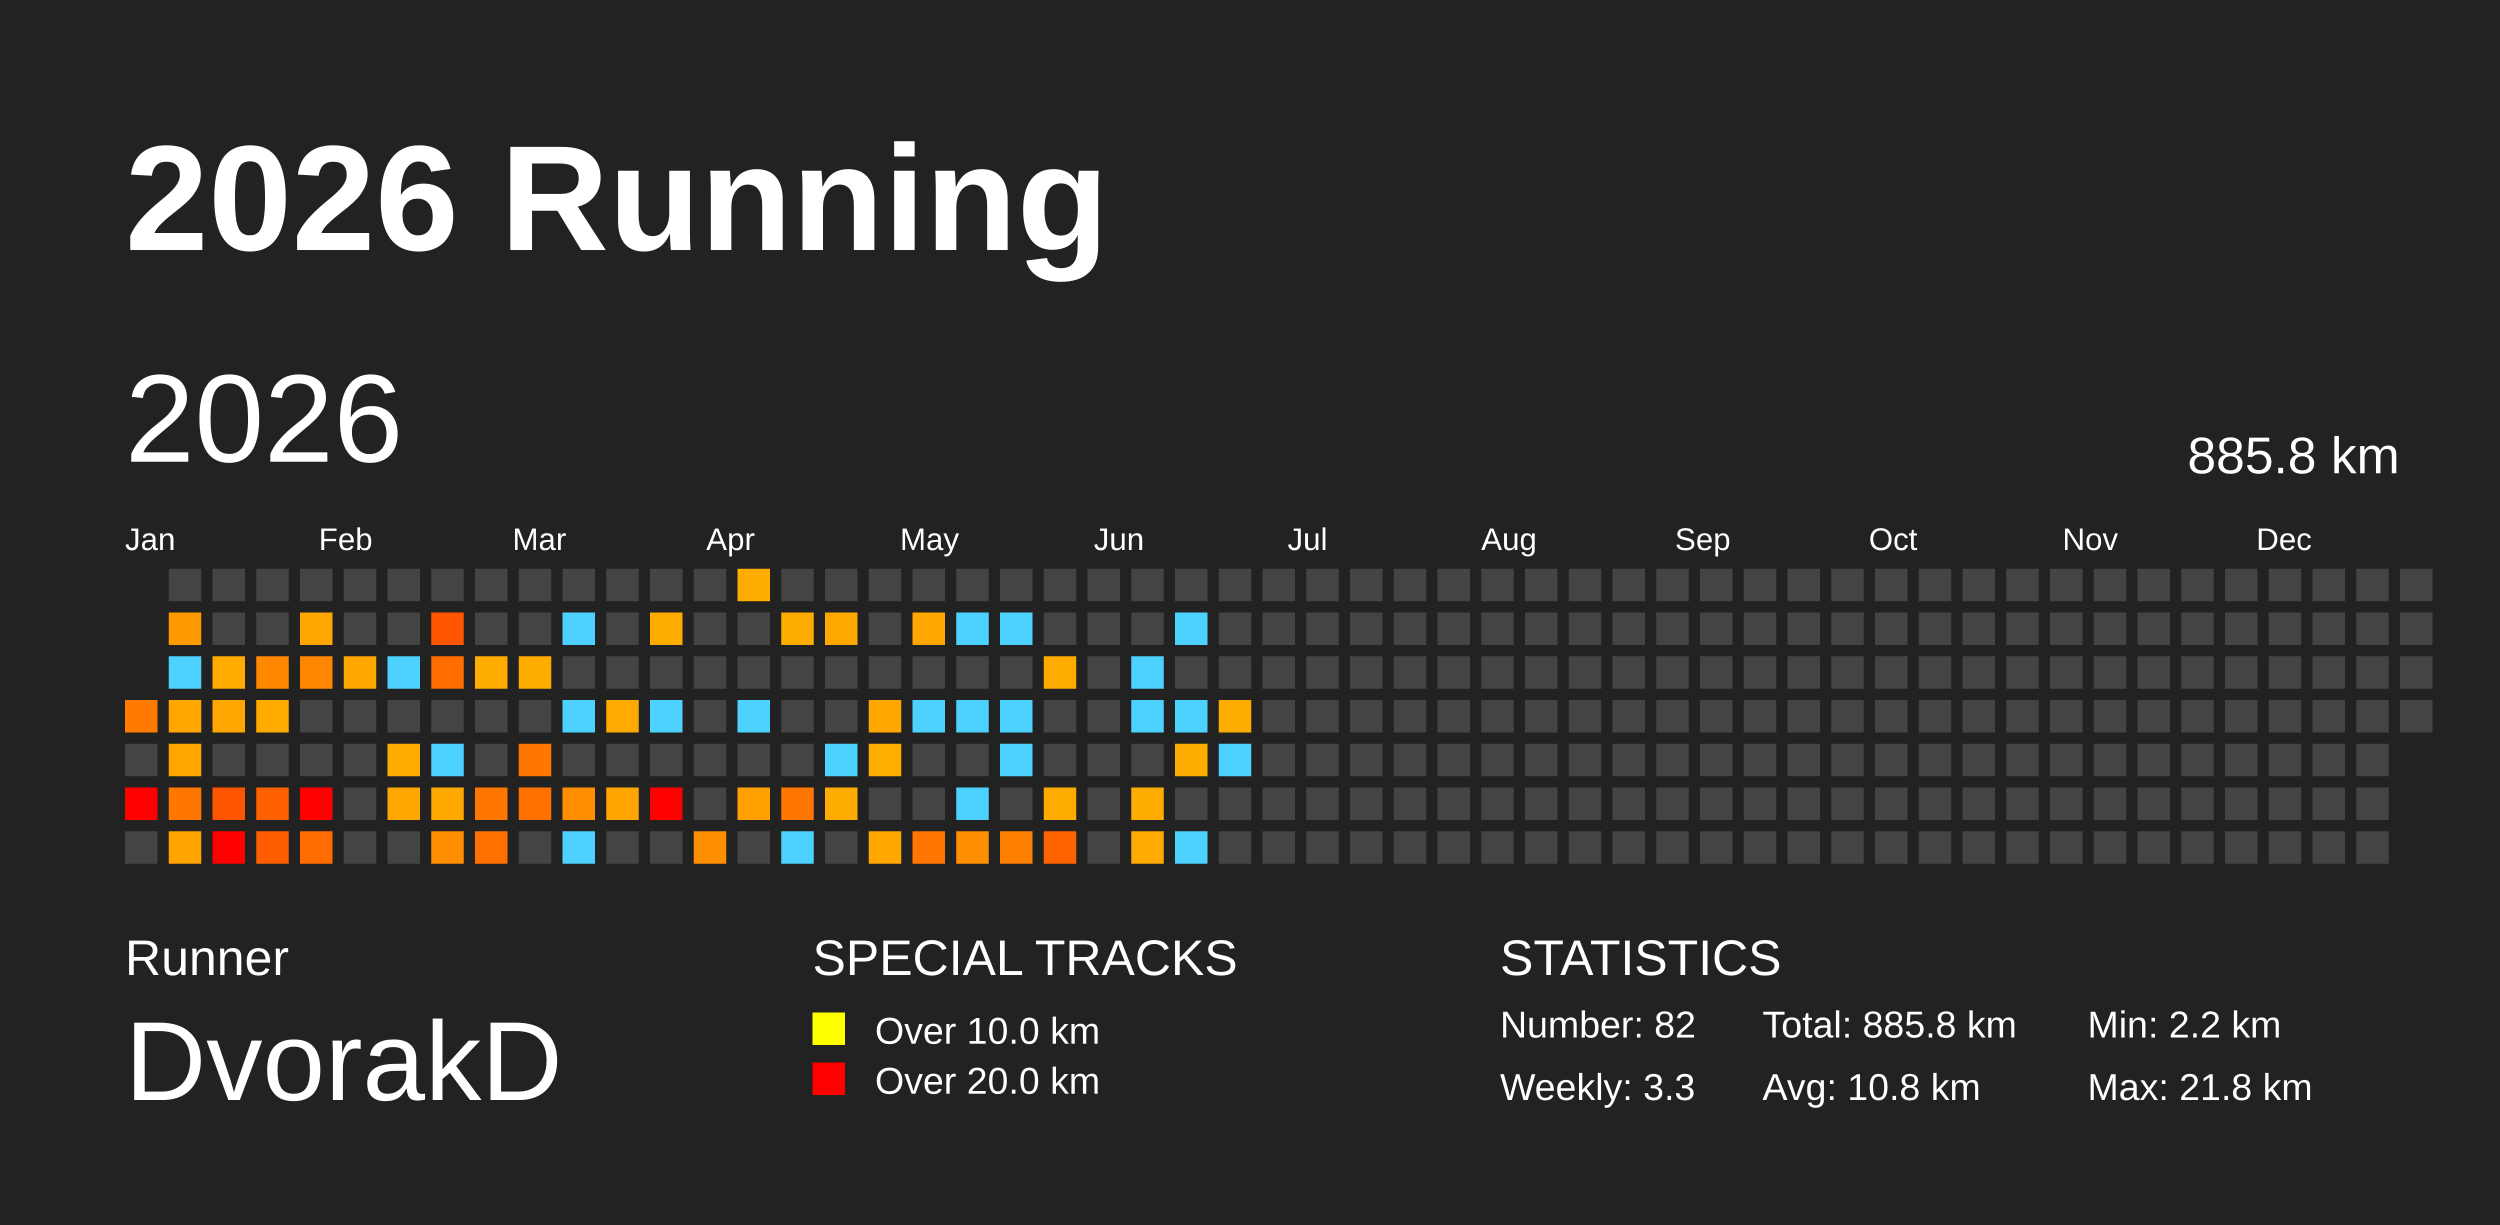
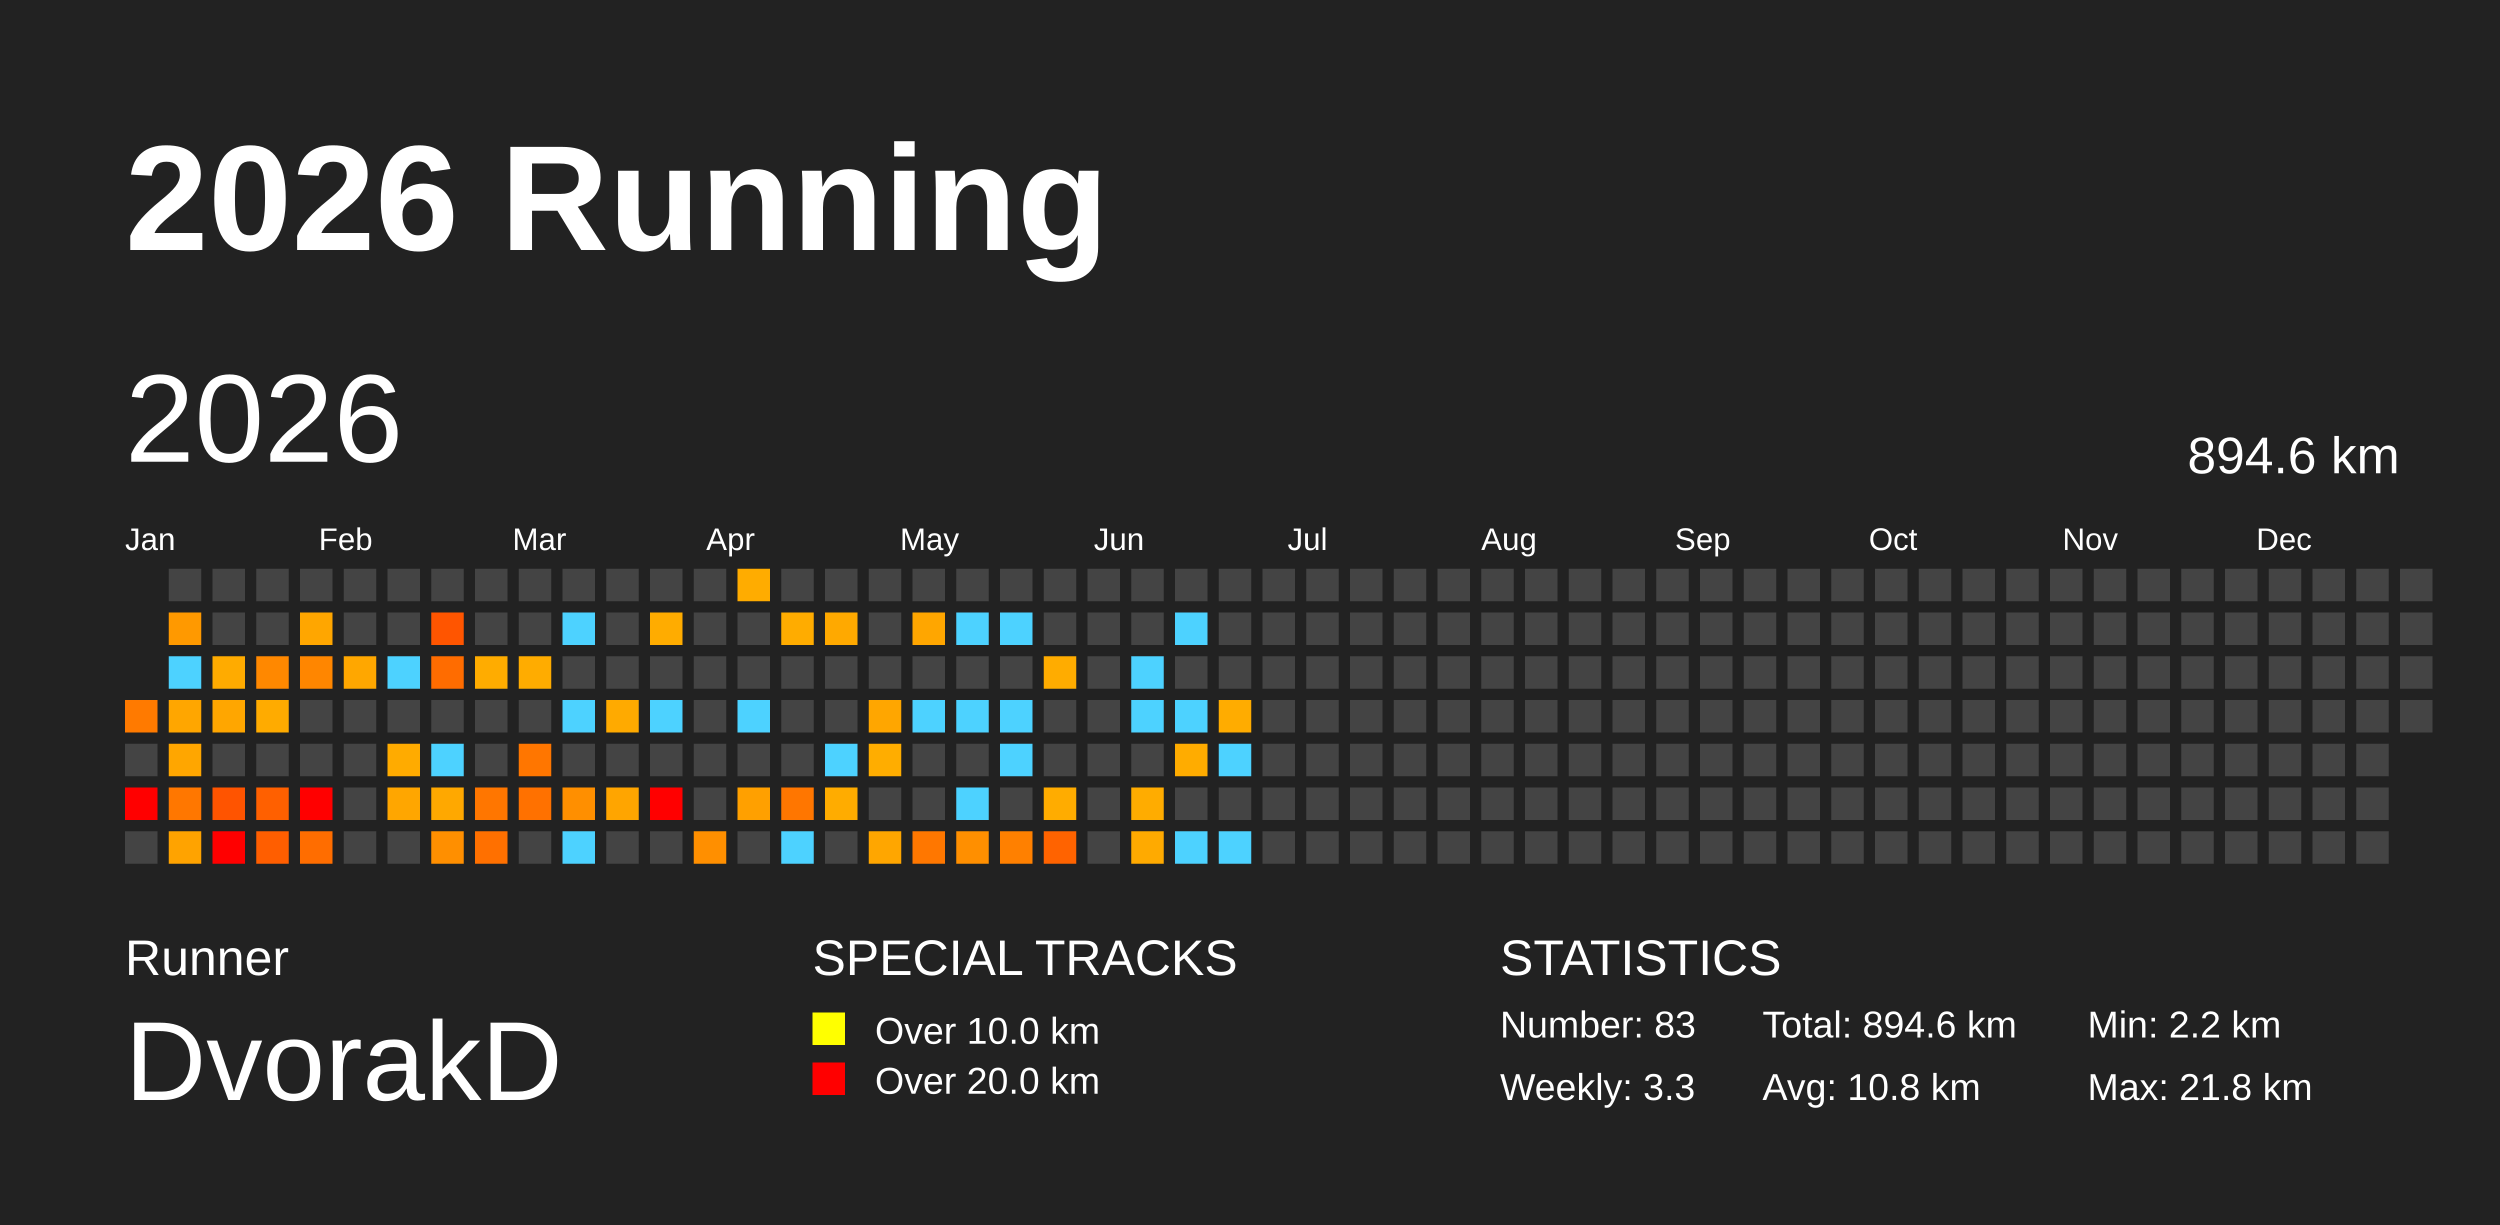
<svg xmlns="http://www.w3.org/2000/svg" baseProfile="full" height="98mm" version="1.1" viewBox="0,0,200,98" width="200mm">
  <defs />
  <rect fill="#222222" height="98" width="200" x="0" y="0" />
  <text fill="#FFFFFF" style="font-size:12px; font-family:Arial; font-weight:bold;" x="10" y="20">2026 Running</text>
  <text fill="#FFFFFF" style="font-size:4px; font-family:Arial" x="10" y="78">Runner</text>
  <text fill="#FFFFFF" style="font-size:9px; font-family:Arial" x="10" y="88">DvorakD</text>
  <text fill="#FFFFFF" style="font-size:4px; font-family:Arial" x="65" y="78">SPECIAL TRACKS</text>
  <rect fill="yellow" height="2.6" width="2.6" x="65" y="81" />
  <text fill="#FFFFFF" style="font-size:3px; font-family:Arial" x="70" y="83.5">Over 10.0 km</text>
  <rect fill="red" height="2.6" width="2.6" x="65" y="85" />
  <text fill="#FFFFFF" style="font-size:3px; font-family:Arial" x="70" y="87.5">Over 20.0 km</text>
  <text fill="#FFFFFF" style="font-size:4px; font-family:Arial" x="120" y="78">STATISTICS</text>
-   <text fill="#FFFFFF" style="font-size:3px; font-family:Arial" x="120" y="83">Number: 82</text>
+   <text fill="#FFFFFF" style="font-size:3px; font-family:Arial" x="120" y="83">Number: 83</text>
  <text fill="#FFFFFF" style="font-size:3px; font-family:Arial" x="120" y="88">Weekly: 3.3</text>
-   <text fill="#FFFFFF" style="font-size:3px; font-family:Arial" x="141" y="83">Total: 885.8 km</text>
+   <text fill="#FFFFFF" style="font-size:3px; font-family:Arial" x="141" y="83">Total: 894.6 km</text>
  <text fill="#FFFFFF" style="font-size:3px; font-family:Arial" x="141" y="88">Avg: 10.8 km</text>
  <text fill="#FFFFFF" style="font-size:3px; font-family:Arial" x="167" y="83">Min: 2.2 km</text>
  <text fill="#FFFFFF" style="font-size:3px; font-family:Arial" x="167" y="88">Max: 21.8 km</text>
  <text dominant-baseline="hanging" fill="#FFFFFF" style="font-size:10.0px; font-family:Arial;" x="10" y="30">2026</text>
-   <text dominant-baseline="hanging" fill="#FFFFFF" style="font-size:4.125px; font-family:Arial;" x="175" y="35">885.8 km</text>
+   <text dominant-baseline="hanging" fill="#FFFFFF" style="font-size:4.125px; font-family:Arial;" x="175" y="35">894.6 km</text>
  <text fill="#FFFFFF" style="font-size:2.5px; font-family:Arial" x="10.0" y="44">Jan</text>
  <text fill="#FFFFFF" style="font-size:2.5px; font-family:Arial" x="25.5" y="44">Feb</text>
  <text fill="#FFFFFF" style="font-size:2.5px; font-family:Arial" x="41.0" y="44">Mar</text>
  <text fill="#FFFFFF" style="font-size:2.5px; font-family:Arial" x="56.5" y="44">Apr</text>
  <text fill="#FFFFFF" style="font-size:2.5px; font-family:Arial" x="72.0" y="44">May</text>
  <text fill="#FFFFFF" style="font-size:2.5px; font-family:Arial" x="87.5" y="44">Jun</text>
  <text fill="#FFFFFF" style="font-size:2.5px; font-family:Arial" x="103.0" y="44">Jul</text>
  <text fill="#FFFFFF" style="font-size:2.5px; font-family:Arial" x="118.5" y="44">Aug</text>
  <text fill="#FFFFFF" style="font-size:2.5px; font-family:Arial" x="134.0" y="44">Sep</text>
  <text fill="#FFFFFF" style="font-size:2.5px; font-family:Arial" x="149.5" y="44">Oct</text>
  <text fill="#FFFFFF" style="font-size:2.5px; font-family:Arial" x="165.0" y="44">Nov</text>
  <text fill="#FFFFFF" style="font-size:2.5px; font-family:Arial" x="180.5" y="44">Dec</text>
  <rect fill="#ff7a00" height="2.6" width="2.6" x="10.0" y="56.0" />
  <rect fill="#444444" height="2.6" width="2.6" x="10.0" y="59.5" />
  <rect fill="red" height="2.6" width="2.6" x="10.0" y="63.0" />
  <rect fill="#444444" height="2.6" width="2.6" x="10.0" y="66.5" />
  <rect fill="#444444" height="2.6" width="2.6" x="13.5" y="45.5" />
  <rect fill="#ff9900" height="2.6" width="2.6" x="13.5" y="49.0" />
  <rect fill="#4dd2ff" height="2.6" width="2.6" x="13.5" y="52.5" />
  <rect fill="#ffa600" height="2.6" width="2.6" x="13.5" y="56.0" />
  <rect fill="#ffa600" height="2.6" width="2.6" x="13.5" y="59.5" />
  <rect fill="#ff7700" height="2.6" width="2.6" x="13.5" y="63.0" />
  <rect fill="#ffa300" height="2.6" width="2.6" x="13.5" y="66.5" />
  <rect fill="#444444" height="2.6" width="2.6" x="17.0" y="45.5" />
  <rect fill="#444444" height="2.6" width="2.6" x="17.0" y="49.0" />
  <rect fill="#ffab00" height="2.6" width="2.6" x="17.0" y="52.5" />
  <rect fill="#ffa600" height="2.6" width="2.6" x="17.0" y="56.0" />
  <rect fill="#444444" height="2.6" width="2.6" x="17.0" y="59.5" />
  <rect fill="#ff5400" height="2.6" width="2.6" x="17.0" y="63.0" />
  <rect fill="red" height="2.6" width="2.6" x="17.0" y="66.5" />
  <rect fill="#444444" height="2.6" width="2.6" x="20.5" y="45.5" />
  <rect fill="#444444" height="2.6" width="2.6" x="20.5" y="49.0" />
  <rect fill="#ff8800" height="2.6" width="2.6" x="20.5" y="52.5" />
  <rect fill="#ffab00" height="2.6" width="2.6" x="20.5" y="56.0" />
  <rect fill="#444444" height="2.6" width="2.6" x="20.5" y="59.5" />
  <rect fill="#ff6000" height="2.6" width="2.6" x="20.5" y="63.0" />
  <rect fill="#ff5e00" height="2.6" width="2.6" x="20.5" y="66.5" />
  <rect fill="#444444" height="2.6" width="2.6" x="24.0" y="45.5" />
  <rect fill="#ffa600" height="2.6" width="2.6" x="24.0" y="49.0" />
  <rect fill="#ff8600" height="2.6" width="2.6" x="24.0" y="52.5" />
  <rect fill="#444444" height="2.6" width="2.6" x="24.0" y="56.0" />
  <rect fill="#444444" height="2.6" width="2.6" x="24.0" y="59.5" />
  <rect fill="red" height="2.6" width="2.6" x="24.0" y="63.0" />
  <rect fill="#ff6d00" height="2.6" width="2.6" x="24.0" y="66.5" />
  <rect fill="#444444" height="2.6" width="2.6" x="27.5" y="45.5" />
  <rect fill="#444444" height="2.6" width="2.6" x="27.5" y="49.0" />
  <rect fill="#ffa700" height="2.6" width="2.6" x="27.5" y="52.5" />
  <rect fill="#444444" height="2.6" width="2.6" x="27.5" y="56.0" />
  <rect fill="#444444" height="2.6" width="2.6" x="27.5" y="59.5" />
  <rect fill="#444444" height="2.6" width="2.6" x="27.5" y="63.0" />
  <rect fill="#444444" height="2.6" width="2.6" x="27.5" y="66.5" />
  <rect fill="#444444" height="2.6" width="2.6" x="31.0" y="45.5" />
  <rect fill="#444444" height="2.6" width="2.6" x="31.0" y="49.0" />
  <rect fill="#4dd2ff" height="2.6" width="2.6" x="31.0" y="52.5" />
  <rect fill="#444444" height="2.6" width="2.6" x="31.0" y="56.0" />
  <rect fill="#ffab00" height="2.6" width="2.6" x="31.0" y="59.5" />
  <rect fill="#ffa600" height="2.6" width="2.6" x="31.0" y="63.0" />
  <rect fill="#444444" height="2.6" width="2.6" x="31.0" y="66.5" />
  <rect fill="#444444" height="2.6" width="2.6" x="34.5" y="45.5" />
  <rect fill="#ff5500" height="2.6" width="2.6" x="34.5" y="49.0" />
  <rect fill="#ff6c00" height="2.6" width="2.6" x="34.5" y="52.5" />
  <rect fill="#444444" height="2.6" width="2.6" x="34.5" y="56.0" />
  <rect fill="#4dd2ff" height="2.6" width="2.6" x="34.5" y="59.5" />
  <rect fill="#ffa800" height="2.6" width="2.6" x="34.5" y="63.0" />
  <rect fill="#ff8f00" height="2.6" width="2.6" x="34.5" y="66.5" />
  <rect fill="#444444" height="2.6" width="2.6" x="38.0" y="45.5" />
  <rect fill="#444444" height="2.6" width="2.6" x="38.0" y="49.0" />
  <rect fill="#ffac00" height="2.6" width="2.6" x="38.0" y="52.5" />
  <rect fill="#444444" height="2.6" width="2.6" x="38.0" y="56.0" />
  <rect fill="#444444" height="2.6" width="2.6" x="38.0" y="59.5" />
  <rect fill="#ff7600" height="2.6" width="2.6" x="38.0" y="63.0" />
  <rect fill="#ff7000" height="2.6" width="2.6" x="38.0" y="66.5" />
  <rect fill="#444444" height="2.6" width="2.6" x="41.5" y="45.5" />
  <rect fill="#444444" height="2.6" width="2.6" x="41.5" y="49.0" />
  <rect fill="#ffac00" height="2.6" width="2.6" x="41.5" y="52.5" />
  <rect fill="#444444" height="2.6" width="2.6" x="41.5" y="56.0" />
  <rect fill="#ff7600" height="2.6" width="2.6" x="41.5" y="59.5" />
  <rect fill="#ff7100" height="2.6" width="2.6" x="41.5" y="63.0" />
  <rect fill="#444444" height="2.6" width="2.6" x="41.5" y="66.5" />
  <rect fill="#444444" height="2.6" width="2.6" x="45.0" y="45.5" />
  <rect fill="#4dd2ff" height="2.6" width="2.6" x="45.0" y="49.0" />
  <rect fill="#444444" height="2.6" width="2.6" x="45.0" y="52.5" />
  <rect fill="#4dd2ff" height="2.6" width="2.6" x="45.0" y="56.0" />
  <rect fill="#444444" height="2.6" width="2.6" x="45.0" y="59.5" />
  <rect fill="#ff8f00" height="2.6" width="2.6" x="45.0" y="63.0" />
  <rect fill="#4dd2ff" height="2.6" width="2.6" x="45.0" y="66.5" />
  <rect fill="#444444" height="2.6" width="2.6" x="48.5" y="45.5" />
  <rect fill="#444444" height="2.6" width="2.6" x="48.5" y="49.0" />
  <rect fill="#444444" height="2.6" width="2.6" x="48.5" y="52.5" />
  <rect fill="#ffaa00" height="2.6" width="2.6" x="48.5" y="56.0" />
  <rect fill="#444444" height="2.6" width="2.6" x="48.5" y="59.5" />
  <rect fill="#ffa500" height="2.6" width="2.6" x="48.5" y="63.0" />
  <rect fill="#444444" height="2.6" width="2.6" x="48.5" y="66.5" />
  <rect fill="#444444" height="2.6" width="2.6" x="52.0" y="45.5" />
  <rect fill="#ffac00" height="2.6" width="2.6" x="52.0" y="49.0" />
  <rect fill="#444444" height="2.6" width="2.6" x="52.0" y="52.5" />
  <rect fill="#4dd2ff" height="2.6" width="2.6" x="52.0" y="56.0" />
  <rect fill="#444444" height="2.6" width="2.6" x="52.0" y="59.5" />
  <rect fill="red" height="2.6" width="2.6" x="52.0" y="63.0" />
  <rect fill="#444444" height="2.6" width="2.6" x="52.0" y="66.5" />
  <rect fill="#444444" height="2.6" width="2.6" x="55.5" y="45.5" />
  <rect fill="#444444" height="2.6" width="2.6" x="55.5" y="49.0" />
  <rect fill="#444444" height="2.6" width="2.6" x="55.5" y="52.5" />
  <rect fill="#444444" height="2.6" width="2.6" x="55.5" y="56.0" />
  <rect fill="#444444" height="2.6" width="2.6" x="55.5" y="59.5" />
  <rect fill="#444444" height="2.6" width="2.6" x="55.5" y="63.0" />
  <rect fill="#ff8f00" height="2.6" width="2.6" x="55.5" y="66.5" />
  <rect fill="#ffac00" height="2.6" width="2.6" x="59.0" y="45.5" />
  <rect fill="#444444" height="2.6" width="2.6" x="59.0" y="49.0" />
  <rect fill="#444444" height="2.6" width="2.6" x="59.0" y="52.5" />
  <rect fill="#4dd2ff" height="2.6" width="2.6" x="59.0" y="56.0" />
  <rect fill="#444444" height="2.6" width="2.6" x="59.0" y="59.5" />
  <rect fill="#ffa000" height="2.6" width="2.6" x="59.0" y="63.0" />
  <rect fill="#444444" height="2.6" width="2.6" x="59.0" y="66.5" />
  <rect fill="#444444" height="2.6" width="2.6" x="62.5" y="45.5" />
  <rect fill="#ffac00" height="2.6" width="2.6" x="62.5" y="49.0" />
  <rect fill="#444444" height="2.6" width="2.6" x="62.5" y="52.5" />
  <rect fill="#444444" height="2.6" width="2.6" x="62.5" y="56.0" />
  <rect fill="#444444" height="2.6" width="2.6" x="62.5" y="59.5" />
  <rect fill="#ff7600" height="2.6" width="2.6" x="62.5" y="63.0" />
  <rect fill="#4dd2ff" height="2.6" width="2.6" x="62.5" y="66.5" />
  <rect fill="#444444" height="2.6" width="2.6" x="66.0" y="45.5" />
  <rect fill="#ffa900" height="2.6" width="2.6" x="66.0" y="49.0" />
  <rect fill="#444444" height="2.6" width="2.6" x="66.0" y="52.5" />
  <rect fill="#444444" height="2.6" width="2.6" x="66.0" y="56.0" />
  <rect fill="#4dd2ff" height="2.6" width="2.6" x="66.0" y="59.5" />
  <rect fill="#ffac00" height="2.6" width="2.6" x="66.0" y="63.0" />
  <rect fill="#444444" height="2.6" width="2.6" x="66.0" y="66.5" />
  <rect fill="#444444" height="2.6" width="2.6" x="69.5" y="45.5" />
  <rect fill="#444444" height="2.6" width="2.6" x="69.5" y="49.0" />
  <rect fill="#444444" height="2.6" width="2.6" x="69.5" y="52.5" />
  <rect fill="#ffa600" height="2.6" width="2.6" x="69.5" y="56.0" />
  <rect fill="#ffad00" height="2.6" width="2.6" x="69.5" y="59.5" />
  <rect fill="#444444" height="2.6" width="2.6" x="69.5" y="63.0" />
  <rect fill="#ffa600" height="2.6" width="2.6" x="69.5" y="66.5" />
  <rect fill="#444444" height="2.6" width="2.6" x="73.0" y="45.5" />
  <rect fill="#ffa600" height="2.6" width="2.6" x="73.0" y="49.0" />
  <rect fill="#444444" height="2.6" width="2.6" x="73.0" y="52.5" />
  <rect fill="#4dd2ff" height="2.6" width="2.6" x="73.0" y="56.0" />
  <rect fill="#444444" height="2.6" width="2.6" x="73.0" y="59.5" />
  <rect fill="#444444" height="2.6" width="2.6" x="73.0" y="63.0" />
  <rect fill="#ff7700" height="2.6" width="2.6" x="73.0" y="66.5" />
  <rect fill="#444444" height="2.6" width="2.6" x="76.5" y="45.5" />
  <rect fill="#4dd2ff" height="2.6" width="2.6" x="76.5" y="49.0" />
  <rect fill="#444444" height="2.6" width="2.6" x="76.5" y="52.5" />
  <rect fill="#4dd2ff" height="2.6" width="2.6" x="76.5" y="56.0" />
  <rect fill="#444444" height="2.6" width="2.6" x="76.5" y="59.5" />
  <rect fill="#4dd2ff" height="2.6" width="2.6" x="76.5" y="63.0" />
  <rect fill="#ff8f00" height="2.6" width="2.6" x="76.5" y="66.5" />
  <rect fill="#444444" height="2.6" width="2.6" x="80.0" y="45.5" />
  <rect fill="#4dd2ff" height="2.6" width="2.6" x="80.0" y="49.0" />
  <rect fill="#444444" height="2.6" width="2.6" x="80.0" y="52.5" />
  <rect fill="#4dd2ff" height="2.6" width="2.6" x="80.0" y="56.0" />
  <rect fill="#4dd2ff" height="2.6" width="2.6" x="80.0" y="59.5" />
  <rect fill="#444444" height="2.6" width="2.6" x="80.0" y="63.0" />
  <rect fill="#ff8000" height="2.6" width="2.6" x="80.0" y="66.5" />
  <rect fill="#444444" height="2.6" width="2.6" x="83.5" y="45.5" />
  <rect fill="#444444" height="2.6" width="2.6" x="83.5" y="49.0" />
  <rect fill="#ffac00" height="2.6" width="2.6" x="83.5" y="52.5" />
  <rect fill="#444444" height="2.6" width="2.6" x="83.5" y="56.0" />
  <rect fill="#444444" height="2.6" width="2.6" x="83.5" y="59.5" />
  <rect fill="#ffac00" height="2.6" width="2.6" x="83.5" y="63.0" />
  <rect fill="#ff6300" height="2.6" width="2.6" x="83.5" y="66.5" />
  <rect fill="#444444" height="2.6" width="2.6" x="87.0" y="45.5" />
  <rect fill="#444444" height="2.6" width="2.6" x="87.0" y="49.0" />
  <rect fill="#444444" height="2.6" width="2.6" x="87.0" y="52.5" />
  <rect fill="#444444" height="2.6" width="2.6" x="87.0" y="56.0" />
  <rect fill="#444444" height="2.6" width="2.6" x="87.0" y="59.5" />
  <rect fill="#444444" height="2.6" width="2.6" x="87.0" y="63.0" />
  <rect fill="#444444" height="2.6" width="2.6" x="87.0" y="66.5" />
  <rect fill="#444444" height="2.6" width="2.6" x="90.5" y="45.5" />
  <rect fill="#444444" height="2.6" width="2.6" x="90.5" y="49.0" />
  <rect fill="#4dd2ff" height="2.6" width="2.6" x="90.5" y="52.5" />
  <rect fill="#4dd2ff" height="2.6" width="2.6" x="90.5" y="56.0" />
  <rect fill="#444444" height="2.6" width="2.6" x="90.5" y="59.5" />
  <rect fill="#ffac00" height="2.6" width="2.6" x="90.5" y="63.0" />
  <rect fill="#ffaa00" height="2.6" width="2.6" x="90.5" y="66.5" />
  <rect fill="#444444" height="2.6" width="2.6" x="94.0" y="45.5" />
  <rect fill="#4dd2ff" height="2.6" width="2.6" x="94.0" y="49.0" />
  <rect fill="#444444" height="2.6" width="2.6" x="94.0" y="52.5" />
  <rect fill="#4dd2ff" height="2.6" width="2.6" x="94.0" y="56.0" />
  <rect fill="#ffac00" height="2.6" width="2.6" x="94.0" y="59.5" />
  <rect fill="#444444" height="2.6" width="2.6" x="94.0" y="63.0" />
  <rect fill="#4dd2ff" height="2.6" width="2.6" x="94.0" y="66.5" />
  <rect fill="#444444" height="2.6" width="2.6" x="97.5" y="45.5" />
  <rect fill="#444444" height="2.6" width="2.6" x="97.5" y="49.0" />
  <rect fill="#444444" height="2.6" width="2.6" x="97.5" y="52.5" />
  <rect fill="#ffac00" height="2.6" width="2.6" x="97.5" y="56.0" />
  <rect fill="#4dd2ff" height="2.6" width="2.6" x="97.5" y="59.5" />
  <rect fill="#444444" height="2.6" width="2.6" x="97.5" y="63.0" />
-   <rect fill="#444444" height="2.6" width="2.6" x="97.5" y="66.5" />
+   <rect fill="#4dd2ff" height="2.6" width="2.6" x="97.5" y="66.5" />
  <rect fill="#444444" height="2.6" width="2.6" x="101.0" y="45.5" />
  <rect fill="#444444" height="2.6" width="2.6" x="101.0" y="49.0" />
  <rect fill="#444444" height="2.6" width="2.6" x="101.0" y="52.5" />
  <rect fill="#444444" height="2.6" width="2.6" x="101.0" y="56.0" />
  <rect fill="#444444" height="2.6" width="2.6" x="101.0" y="59.5" />
  <rect fill="#444444" height="2.6" width="2.6" x="101.0" y="63.0" />
  <rect fill="#444444" height="2.6" width="2.6" x="101.0" y="66.5" />
  <rect fill="#444444" height="2.6" width="2.6" x="104.5" y="45.5" />
  <rect fill="#444444" height="2.6" width="2.6" x="104.5" y="49.0" />
  <rect fill="#444444" height="2.6" width="2.6" x="104.5" y="52.5" />
  <rect fill="#444444" height="2.6" width="2.6" x="104.5" y="56.0" />
  <rect fill="#444444" height="2.6" width="2.6" x="104.5" y="59.5" />
  <rect fill="#444444" height="2.6" width="2.6" x="104.5" y="63.0" />
  <rect fill="#444444" height="2.6" width="2.6" x="104.5" y="66.5" />
  <rect fill="#444444" height="2.6" width="2.6" x="108.0" y="45.5" />
  <rect fill="#444444" height="2.6" width="2.6" x="108.0" y="49.0" />
  <rect fill="#444444" height="2.6" width="2.6" x="108.0" y="52.5" />
  <rect fill="#444444" height="2.6" width="2.6" x="108.0" y="56.0" />
  <rect fill="#444444" height="2.6" width="2.6" x="108.0" y="59.5" />
  <rect fill="#444444" height="2.6" width="2.6" x="108.0" y="63.0" />
  <rect fill="#444444" height="2.6" width="2.6" x="108.0" y="66.5" />
  <rect fill="#444444" height="2.6" width="2.6" x="111.5" y="45.5" />
  <rect fill="#444444" height="2.6" width="2.6" x="111.5" y="49.0" />
  <rect fill="#444444" height="2.6" width="2.6" x="111.5" y="52.5" />
  <rect fill="#444444" height="2.6" width="2.6" x="111.5" y="56.0" />
  <rect fill="#444444" height="2.6" width="2.6" x="111.5" y="59.5" />
  <rect fill="#444444" height="2.6" width="2.6" x="111.5" y="63.0" />
  <rect fill="#444444" height="2.6" width="2.6" x="111.5" y="66.5" />
  <rect fill="#444444" height="2.6" width="2.6" x="115.0" y="45.5" />
  <rect fill="#444444" height="2.6" width="2.6" x="115.0" y="49.0" />
  <rect fill="#444444" height="2.6" width="2.6" x="115.0" y="52.5" />
  <rect fill="#444444" height="2.6" width="2.6" x="115.0" y="56.0" />
  <rect fill="#444444" height="2.6" width="2.6" x="115.0" y="59.5" />
  <rect fill="#444444" height="2.6" width="2.6" x="115.0" y="63.0" />
  <rect fill="#444444" height="2.6" width="2.6" x="115.0" y="66.5" />
  <rect fill="#444444" height="2.6" width="2.6" x="118.5" y="45.5" />
  <rect fill="#444444" height="2.6" width="2.6" x="118.5" y="49.0" />
  <rect fill="#444444" height="2.6" width="2.6" x="118.5" y="52.5" />
  <rect fill="#444444" height="2.6" width="2.6" x="118.5" y="56.0" />
  <rect fill="#444444" height="2.6" width="2.6" x="118.5" y="59.5" />
  <rect fill="#444444" height="2.6" width="2.6" x="118.5" y="63.0" />
  <rect fill="#444444" height="2.6" width="2.6" x="118.5" y="66.5" />
  <rect fill="#444444" height="2.6" width="2.6" x="122.0" y="45.5" />
  <rect fill="#444444" height="2.6" width="2.6" x="122.0" y="49.0" />
  <rect fill="#444444" height="2.6" width="2.6" x="122.0" y="52.5" />
  <rect fill="#444444" height="2.6" width="2.6" x="122.0" y="56.0" />
  <rect fill="#444444" height="2.6" width="2.6" x="122.0" y="59.5" />
  <rect fill="#444444" height="2.6" width="2.6" x="122.0" y="63.0" />
  <rect fill="#444444" height="2.6" width="2.6" x="122.0" y="66.5" />
  <rect fill="#444444" height="2.6" width="2.6" x="125.5" y="45.5" />
  <rect fill="#444444" height="2.6" width="2.6" x="125.5" y="49.0" />
  <rect fill="#444444" height="2.6" width="2.6" x="125.5" y="52.5" />
  <rect fill="#444444" height="2.6" width="2.6" x="125.5" y="56.0" />
  <rect fill="#444444" height="2.6" width="2.6" x="125.5" y="59.5" />
  <rect fill="#444444" height="2.6" width="2.6" x="125.5" y="63.0" />
  <rect fill="#444444" height="2.6" width="2.6" x="125.5" y="66.5" />
  <rect fill="#444444" height="2.6" width="2.6" x="129.0" y="45.5" />
  <rect fill="#444444" height="2.6" width="2.6" x="129.0" y="49.0" />
  <rect fill="#444444" height="2.6" width="2.6" x="129.0" y="52.5" />
  <rect fill="#444444" height="2.6" width="2.6" x="129.0" y="56.0" />
  <rect fill="#444444" height="2.6" width="2.6" x="129.0" y="59.5" />
  <rect fill="#444444" height="2.6" width="2.6" x="129.0" y="63.0" />
  <rect fill="#444444" height="2.6" width="2.6" x="129.0" y="66.5" />
  <rect fill="#444444" height="2.6" width="2.6" x="132.5" y="45.5" />
  <rect fill="#444444" height="2.6" width="2.6" x="132.5" y="49.0" />
  <rect fill="#444444" height="2.6" width="2.6" x="132.5" y="52.5" />
  <rect fill="#444444" height="2.6" width="2.6" x="132.5" y="56.0" />
  <rect fill="#444444" height="2.6" width="2.6" x="132.5" y="59.5" />
  <rect fill="#444444" height="2.6" width="2.6" x="132.5" y="63.0" />
  <rect fill="#444444" height="2.6" width="2.6" x="132.5" y="66.5" />
  <rect fill="#444444" height="2.6" width="2.6" x="136.0" y="45.5" />
  <rect fill="#444444" height="2.6" width="2.6" x="136.0" y="49.0" />
  <rect fill="#444444" height="2.6" width="2.6" x="136.0" y="52.5" />
  <rect fill="#444444" height="2.6" width="2.6" x="136.0" y="56.0" />
  <rect fill="#444444" height="2.6" width="2.6" x="136.0" y="59.5" />
  <rect fill="#444444" height="2.6" width="2.6" x="136.0" y="63.0" />
  <rect fill="#444444" height="2.6" width="2.6" x="136.0" y="66.5" />
  <rect fill="#444444" height="2.6" width="2.6" x="139.5" y="45.5" />
  <rect fill="#444444" height="2.6" width="2.6" x="139.5" y="49.0" />
  <rect fill="#444444" height="2.6" width="2.6" x="139.5" y="52.5" />
  <rect fill="#444444" height="2.6" width="2.6" x="139.5" y="56.0" />
  <rect fill="#444444" height="2.6" width="2.6" x="139.5" y="59.5" />
  <rect fill="#444444" height="2.6" width="2.6" x="139.5" y="63.0" />
  <rect fill="#444444" height="2.6" width="2.6" x="139.5" y="66.5" />
  <rect fill="#444444" height="2.6" width="2.6" x="143.0" y="45.5" />
  <rect fill="#444444" height="2.6" width="2.6" x="143.0" y="49.0" />
  <rect fill="#444444" height="2.6" width="2.6" x="143.0" y="52.5" />
  <rect fill="#444444" height="2.6" width="2.6" x="143.0" y="56.0" />
  <rect fill="#444444" height="2.6" width="2.6" x="143.0" y="59.5" />
  <rect fill="#444444" height="2.6" width="2.6" x="143.0" y="63.0" />
  <rect fill="#444444" height="2.6" width="2.6" x="143.0" y="66.5" />
  <rect fill="#444444" height="2.6" width="2.6" x="146.5" y="45.5" />
  <rect fill="#444444" height="2.6" width="2.6" x="146.5" y="49.0" />
  <rect fill="#444444" height="2.6" width="2.6" x="146.5" y="52.5" />
  <rect fill="#444444" height="2.6" width="2.6" x="146.5" y="56.0" />
  <rect fill="#444444" height="2.6" width="2.6" x="146.5" y="59.5" />
  <rect fill="#444444" height="2.6" width="2.6" x="146.5" y="63.0" />
  <rect fill="#444444" height="2.6" width="2.6" x="146.5" y="66.5" />
  <rect fill="#444444" height="2.6" width="2.6" x="150.0" y="45.5" />
  <rect fill="#444444" height="2.6" width="2.6" x="150.0" y="49.0" />
  <rect fill="#444444" height="2.6" width="2.6" x="150.0" y="52.5" />
  <rect fill="#444444" height="2.6" width="2.6" x="150.0" y="56.0" />
  <rect fill="#444444" height="2.6" width="2.6" x="150.0" y="59.5" />
  <rect fill="#444444" height="2.6" width="2.6" x="150.0" y="63.0" />
  <rect fill="#444444" height="2.6" width="2.6" x="150.0" y="66.5" />
  <rect fill="#444444" height="2.6" width="2.6" x="153.5" y="45.5" />
  <rect fill="#444444" height="2.6" width="2.6" x="153.5" y="49.0" />
  <rect fill="#444444" height="2.6" width="2.6" x="153.5" y="52.5" />
  <rect fill="#444444" height="2.6" width="2.6" x="153.5" y="56.0" />
  <rect fill="#444444" height="2.6" width="2.6" x="153.5" y="59.5" />
  <rect fill="#444444" height="2.6" width="2.6" x="153.5" y="63.0" />
  <rect fill="#444444" height="2.6" width="2.6" x="153.5" y="66.5" />
  <rect fill="#444444" height="2.6" width="2.6" x="157.0" y="45.5" />
  <rect fill="#444444" height="2.6" width="2.6" x="157.0" y="49.0" />
  <rect fill="#444444" height="2.6" width="2.6" x="157.0" y="52.5" />
  <rect fill="#444444" height="2.6" width="2.6" x="157.0" y="56.0" />
  <rect fill="#444444" height="2.6" width="2.6" x="157.0" y="59.5" />
  <rect fill="#444444" height="2.6" width="2.6" x="157.0" y="63.0" />
  <rect fill="#444444" height="2.6" width="2.6" x="157.0" y="66.5" />
  <rect fill="#444444" height="2.6" width="2.6" x="160.5" y="45.5" />
  <rect fill="#444444" height="2.6" width="2.6" x="160.5" y="49.0" />
  <rect fill="#444444" height="2.6" width="2.6" x="160.5" y="52.5" />
  <rect fill="#444444" height="2.6" width="2.6" x="160.5" y="56.0" />
  <rect fill="#444444" height="2.6" width="2.6" x="160.5" y="59.5" />
  <rect fill="#444444" height="2.6" width="2.6" x="160.5" y="63.0" />
  <rect fill="#444444" height="2.6" width="2.6" x="160.5" y="66.5" />
  <rect fill="#444444" height="2.6" width="2.6" x="164.0" y="45.5" />
  <rect fill="#444444" height="2.6" width="2.6" x="164.0" y="49.0" />
  <rect fill="#444444" height="2.6" width="2.6" x="164.0" y="52.5" />
  <rect fill="#444444" height="2.6" width="2.6" x="164.0" y="56.0" />
  <rect fill="#444444" height="2.6" width="2.6" x="164.0" y="59.5" />
  <rect fill="#444444" height="2.6" width="2.6" x="164.0" y="63.0" />
  <rect fill="#444444" height="2.6" width="2.6" x="164.0" y="66.5" />
  <rect fill="#444444" height="2.6" width="2.6" x="167.5" y="45.5" />
  <rect fill="#444444" height="2.6" width="2.6" x="167.5" y="49.0" />
  <rect fill="#444444" height="2.6" width="2.6" x="167.5" y="52.5" />
  <rect fill="#444444" height="2.6" width="2.6" x="167.5" y="56.0" />
  <rect fill="#444444" height="2.6" width="2.6" x="167.5" y="59.5" />
  <rect fill="#444444" height="2.6" width="2.6" x="167.5" y="63.0" />
  <rect fill="#444444" height="2.6" width="2.6" x="167.5" y="66.5" />
  <rect fill="#444444" height="2.6" width="2.6" x="171.0" y="45.5" />
  <rect fill="#444444" height="2.6" width="2.6" x="171.0" y="49.0" />
  <rect fill="#444444" height="2.6" width="2.6" x="171.0" y="52.5" />
  <rect fill="#444444" height="2.6" width="2.6" x="171.0" y="56.0" />
  <rect fill="#444444" height="2.6" width="2.6" x="171.0" y="59.5" />
  <rect fill="#444444" height="2.6" width="2.6" x="171.0" y="63.0" />
  <rect fill="#444444" height="2.6" width="2.6" x="171.0" y="66.5" />
  <rect fill="#444444" height="2.6" width="2.6" x="174.5" y="45.5" />
  <rect fill="#444444" height="2.6" width="2.6" x="174.5" y="49.0" />
  <rect fill="#444444" height="2.6" width="2.6" x="174.5" y="52.5" />
  <rect fill="#444444" height="2.6" width="2.6" x="174.5" y="56.0" />
  <rect fill="#444444" height="2.6" width="2.6" x="174.5" y="59.5" />
  <rect fill="#444444" height="2.6" width="2.6" x="174.5" y="63.0" />
  <rect fill="#444444" height="2.6" width="2.6" x="174.5" y="66.5" />
  <rect fill="#444444" height="2.6" width="2.6" x="178.0" y="45.5" />
  <rect fill="#444444" height="2.6" width="2.6" x="178.0" y="49.0" />
  <rect fill="#444444" height="2.6" width="2.6" x="178.0" y="52.5" />
  <rect fill="#444444" height="2.6" width="2.6" x="178.0" y="56.0" />
  <rect fill="#444444" height="2.6" width="2.6" x="178.0" y="59.5" />
  <rect fill="#444444" height="2.6" width="2.6" x="178.0" y="63.0" />
  <rect fill="#444444" height="2.6" width="2.6" x="178.0" y="66.5" />
  <rect fill="#444444" height="2.6" width="2.6" x="181.5" y="45.5" />
  <rect fill="#444444" height="2.6" width="2.6" x="181.5" y="49.0" />
  <rect fill="#444444" height="2.6" width="2.6" x="181.5" y="52.5" />
  <rect fill="#444444" height="2.6" width="2.6" x="181.5" y="56.0" />
  <rect fill="#444444" height="2.6" width="2.6" x="181.5" y="59.5" />
  <rect fill="#444444" height="2.6" width="2.6" x="181.5" y="63.0" />
  <rect fill="#444444" height="2.6" width="2.6" x="181.5" y="66.5" />
  <rect fill="#444444" height="2.6" width="2.6" x="185.0" y="45.5" />
  <rect fill="#444444" height="2.6" width="2.6" x="185.0" y="49.0" />
  <rect fill="#444444" height="2.6" width="2.6" x="185.0" y="52.5" />
  <rect fill="#444444" height="2.6" width="2.6" x="185.0" y="56.0" />
  <rect fill="#444444" height="2.6" width="2.6" x="185.0" y="59.5" />
  <rect fill="#444444" height="2.6" width="2.6" x="185.0" y="63.0" />
  <rect fill="#444444" height="2.6" width="2.6" x="185.0" y="66.5" />
  <rect fill="#444444" height="2.6" width="2.6" x="188.5" y="45.5" />
  <rect fill="#444444" height="2.6" width="2.6" x="188.5" y="49.0" />
  <rect fill="#444444" height="2.6" width="2.6" x="188.5" y="52.5" />
  <rect fill="#444444" height="2.6" width="2.6" x="188.5" y="56.0" />
  <rect fill="#444444" height="2.6" width="2.6" x="188.5" y="59.5" />
  <rect fill="#444444" height="2.6" width="2.6" x="188.5" y="63.0" />
  <rect fill="#444444" height="2.6" width="2.6" x="188.5" y="66.5" />
  <rect fill="#444444" height="2.6" width="2.6" x="192.0" y="45.5" />
  <rect fill="#444444" height="2.6" width="2.6" x="192.0" y="49.0" />
  <rect fill="#444444" height="2.6" width="2.6" x="192.0" y="52.5" />
  <rect fill="#444444" height="2.6" width="2.6" x="192.0" y="56.0" />
</svg>
